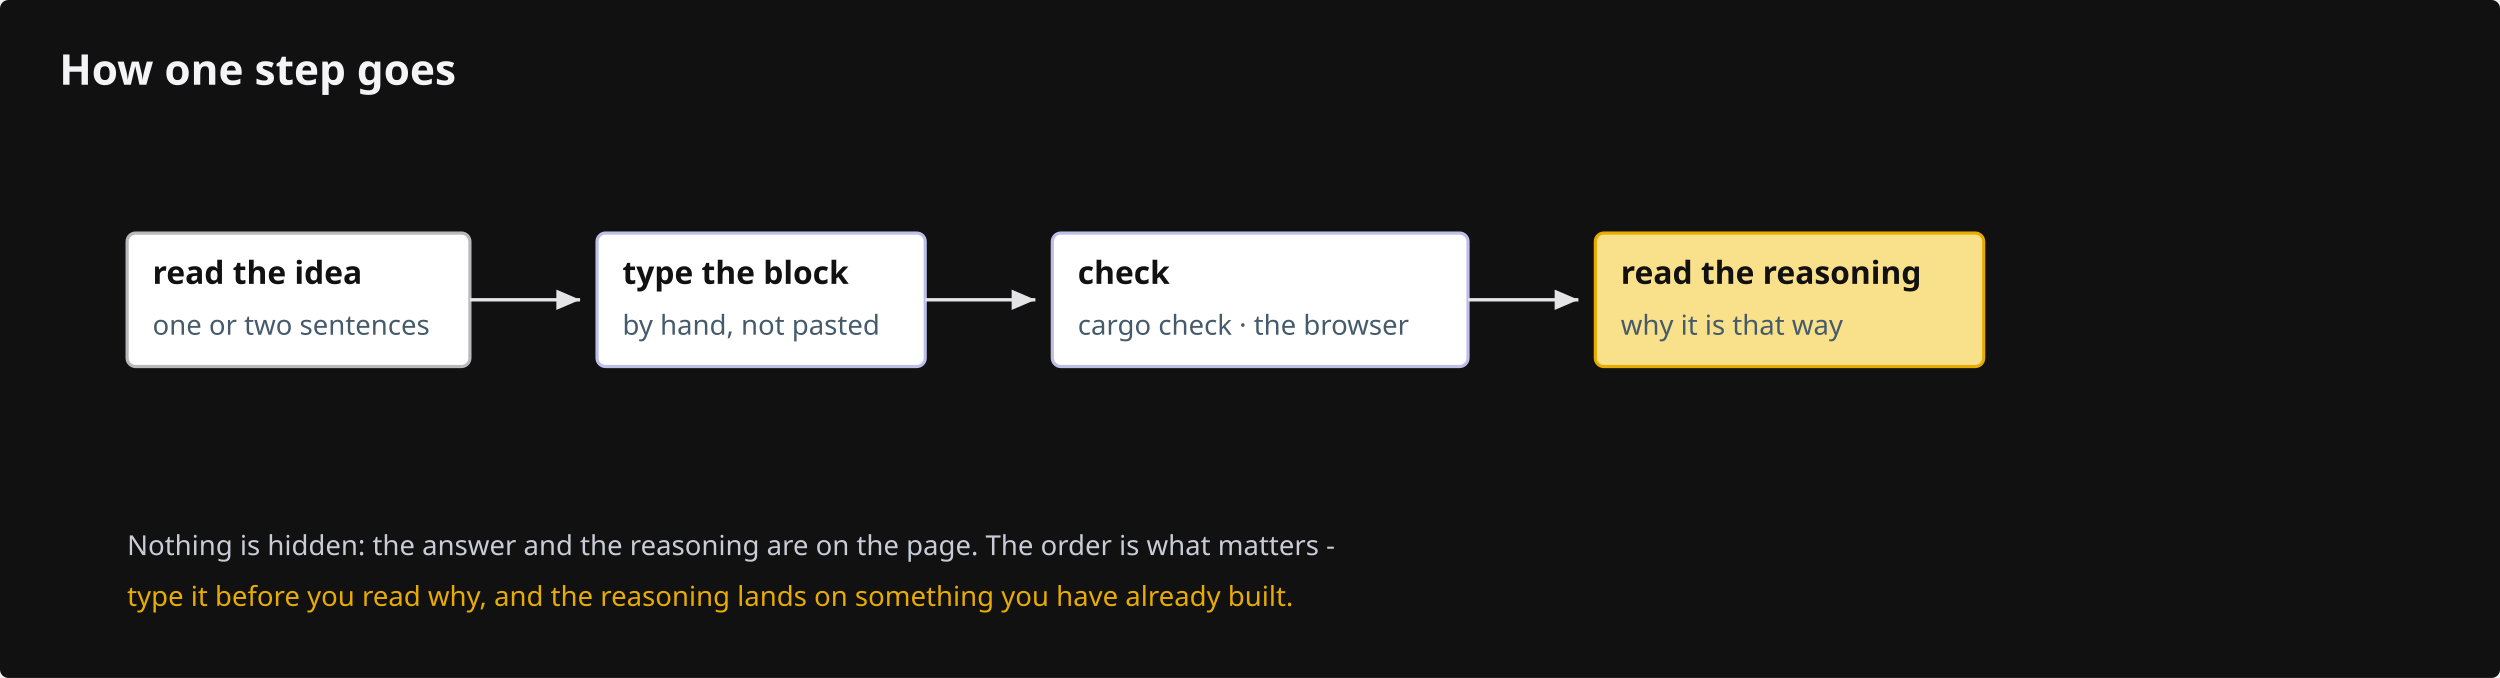
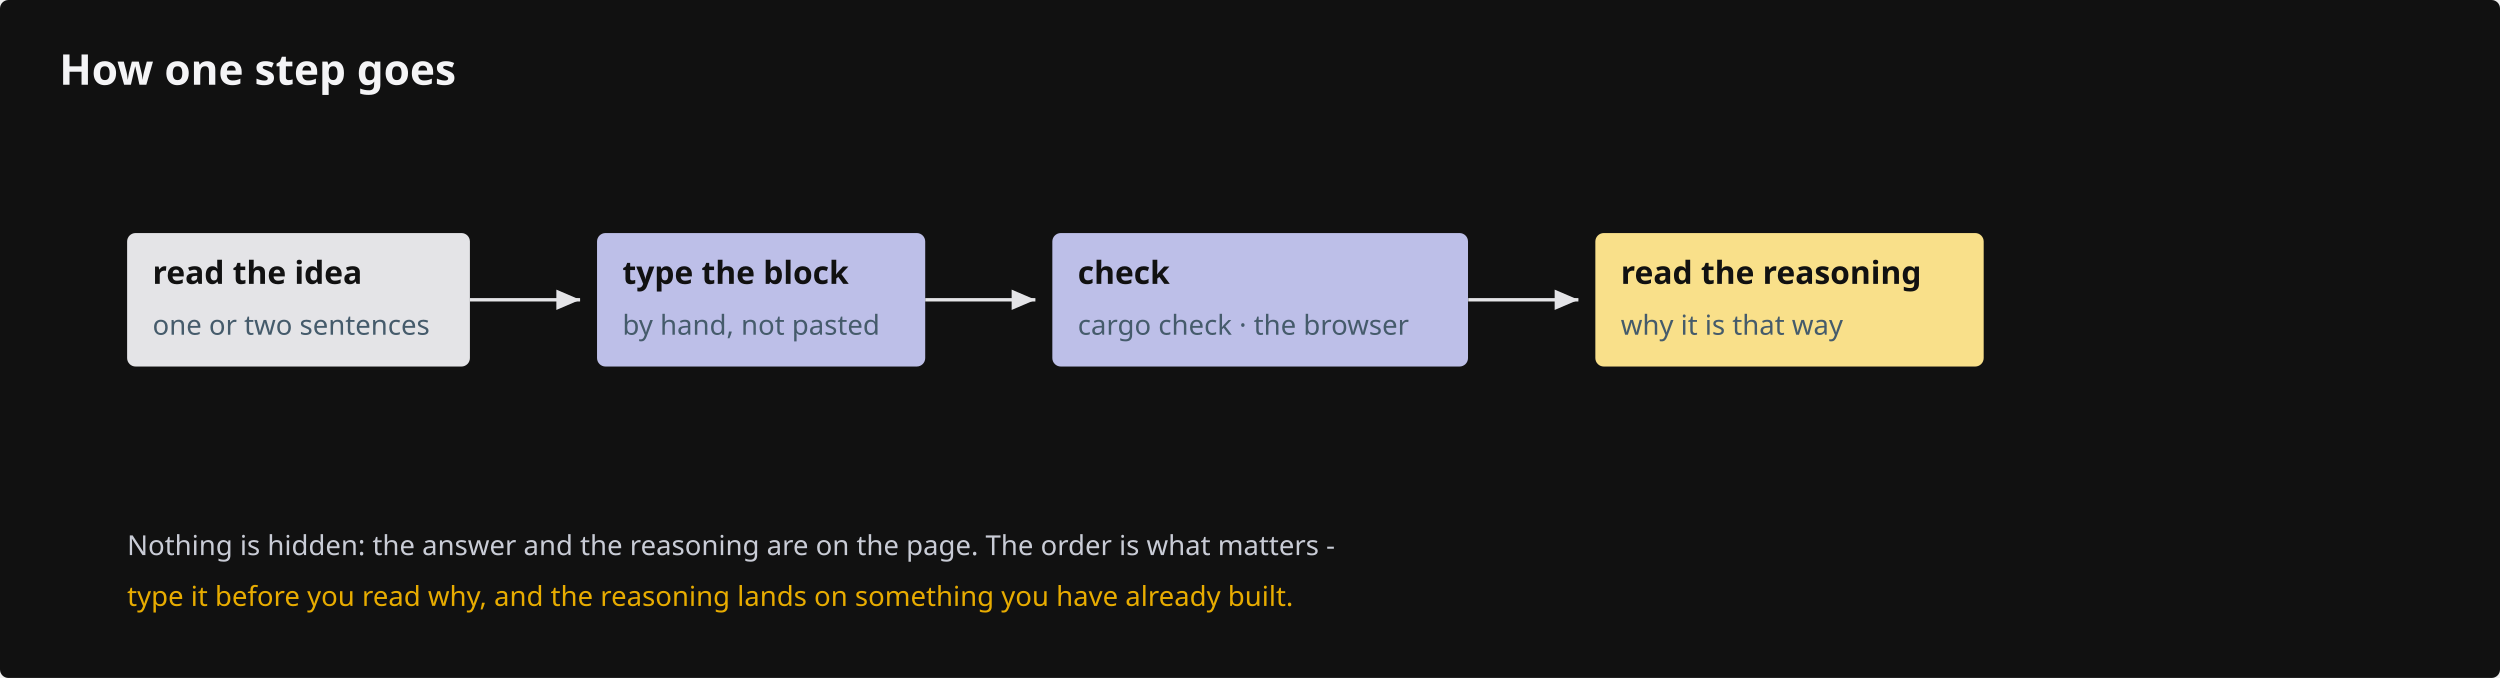
<svg xmlns="http://www.w3.org/2000/svg" viewBox="0 0 1180 320" role="img" aria-labelledby="t d">
  <defs>
    <marker id="a" markerWidth="9" markerHeight="9" refX="7" refY="3" orient="auto">
      <path d="M0,0 L7,3 L0,6" fill="#e4e4e7" />
    </marker>
  </defs>
  <style>text{font-family:system-ui,sans-serif;fill:#f4f4f6;font-size:13px}.h{font-size:20px;font-weight:700}.l{font-size:15px;font-weight:650}.s{font-size:13px;fill:#c9ccd6}.m{font-family:"DejaVu Sans Mono","Liberation Mono",monospace;font-size:12.5px;fill:#f4f4f6}.ar{fill:none;stroke:#e4e4e7;stroke-width:1.6;marker-end:url(#a)}.dash{fill:none;stroke:#e07a26;stroke-width:1.8;stroke-dasharray:7 5}</style>
  <rect width="100%" height="100%" rx="4" fill="#111111" />
-   <text class="h" xml:space="preserve" x="28.0" y="40.0">How one step goes</text>
-   <rect data-box="0" x="60.0" y="110.0" width="161.8" height="63.0" rx="4" fill="#ffffff" stroke="#b9b9bd" stroke-width="1.5" />
-   <text class="l" xml:space="preserve" x="72.0" y="134.0" style="fill:#111111" data-box="0">read the idea</text>
-   <text class="s" xml:space="preserve" x="72.0" y="158.0" style="fill:#455b6b" data-box="0">one or two sentences</text>
-   <rect data-box="1" x="281.8" y="110.0" width="154.9" height="63.0" rx="4" fill="#ffffff" stroke="#bdbfe8" stroke-width="1.5" />
-   <text class="l" xml:space="preserve" x="293.8" y="134.0" style="fill:#111111" data-box="1">type the block</text>
-   <text class="s" xml:space="preserve" x="293.8" y="158.0" style="fill:#455b6b" data-box="1">by hand, not pasted</text>
-   <rect data-box="2" x="496.7" y="110.0" width="196.2" height="63.0" rx="4" fill="#ffffff" stroke="#bdbfe8" stroke-width="1.5" />
-   <text class="l" xml:space="preserve" x="508.7" y="134.0" style="fill:#111111" data-box="2">check</text>
-   <text class="s" xml:space="preserve" x="508.7" y="158.0" style="fill:#455b6b" data-box="2">cargo check · the browser</text>
-   <rect data-box="3" x="753.0" y="110.0" width="183.3" height="63.0" rx="4" fill="#f9e08a" stroke="#e8ac00" stroke-width="1.5" />
-   <text class="l" xml:space="preserve" x="765.0" y="134.0" style="fill:#111111" data-box="3">read the reasoning</text>
-   <text class="s" xml:space="preserve" x="765.0" y="158.0" style="fill:#455b6b" data-box="3">why it is that way</text>
+   <text class="h" xml:space="preserve" x="28.0" y="40.0" textLength="187.7" lengthAdjust="spacingAndGlyphs">How one step goes</text>
+   <rect data-box="0" x="60.0" y="110.0" width="161.8" height="63.0" rx="4" fill="#e4e4e7" stroke="#e4e4e7" stroke-width="0" />
+   <text class="l" xml:space="preserve" x="72.0" y="134.0" style="fill:#111111" data-box="0" textLength="98.9" lengthAdjust="spacingAndGlyphs">read the idea</text>
+   <text class="s" xml:space="preserve" x="72.0" y="158.0" style="fill:#455b6b" data-box="0" textLength="130.6" lengthAdjust="spacingAndGlyphs">one or two sentences</text>
+   <rect data-box="1" x="281.8" y="110.0" width="154.9" height="63.0" rx="4" fill="#bdbfe8" stroke="#bdbfe8" stroke-width="0" />
+   <text class="l" xml:space="preserve" x="293.8" y="134.0" style="fill:#111111" data-box="1" textLength="108.0" lengthAdjust="spacingAndGlyphs">type the block</text>
+   <text class="s" xml:space="preserve" x="293.8" y="158.0" style="fill:#455b6b" data-box="1" textLength="121.3" lengthAdjust="spacingAndGlyphs">by hand, not pasted</text>
+   <rect data-box="2" x="496.7" y="110.0" width="196.2" height="63.0" rx="4" fill="#bdbfe8" stroke="#bdbfe8" stroke-width="0" />
+   <text class="l" xml:space="preserve" x="508.7" y="134.0" style="fill:#111111" data-box="2" textLength="44.7" lengthAdjust="spacingAndGlyphs">check</text>
+   <text class="s" xml:space="preserve" x="508.7" y="158.0" style="fill:#455b6b" data-box="2" textLength="156.8" lengthAdjust="spacingAndGlyphs">cargo check · the browser</text>
+   <rect data-box="3" x="753.0" y="110.0" width="183.3" height="63.0" rx="4" fill="#f9e08a" stroke="#f9e08a" stroke-width="0" />
+   <text class="l" xml:space="preserve" x="765.0" y="134.0" style="fill:#111111" data-box="3" textLength="141.8" lengthAdjust="spacingAndGlyphs">read the reasoning</text>
+   <text class="s" xml:space="preserve" x="765.0" y="158.0" style="fill:#455b6b" data-box="3" textLength="105.7" lengthAdjust="spacingAndGlyphs">why it is that way</text>
  <path class="ar" d="M221.8,141.5 L273.8,141.5" />
  <path class="ar" d="M436.7,141.5 L488.7,141.5" />
  <path class="ar" d="M693.0,141.5 L745.0,141.5" />
-   <text class="s" xml:space="preserve" x="60.0" y="262.0">Nothing is hidden: the answer and the reasoning are on the page. The order is what matters -</text>
-   <text class="s" xml:space="preserve" x="60.0" y="286.0" style="fill:#e8ac00">type it before you read why, and the reasoning lands on something you have already built.</text>
+   <text class="s" xml:space="preserve" x="60.0" y="262.0" textLength="569.5" lengthAdjust="spacingAndGlyphs">Nothing is hidden: the answer and the reasoning are on the page. The order is what matters -</text>
+   <text class="s" xml:space="preserve" x="60.0" y="286.0" style="fill:#e8ac00" textLength="549.5" lengthAdjust="spacingAndGlyphs">type it before you read why, and the reasoning lands on something you have already built.</text>
</svg>
